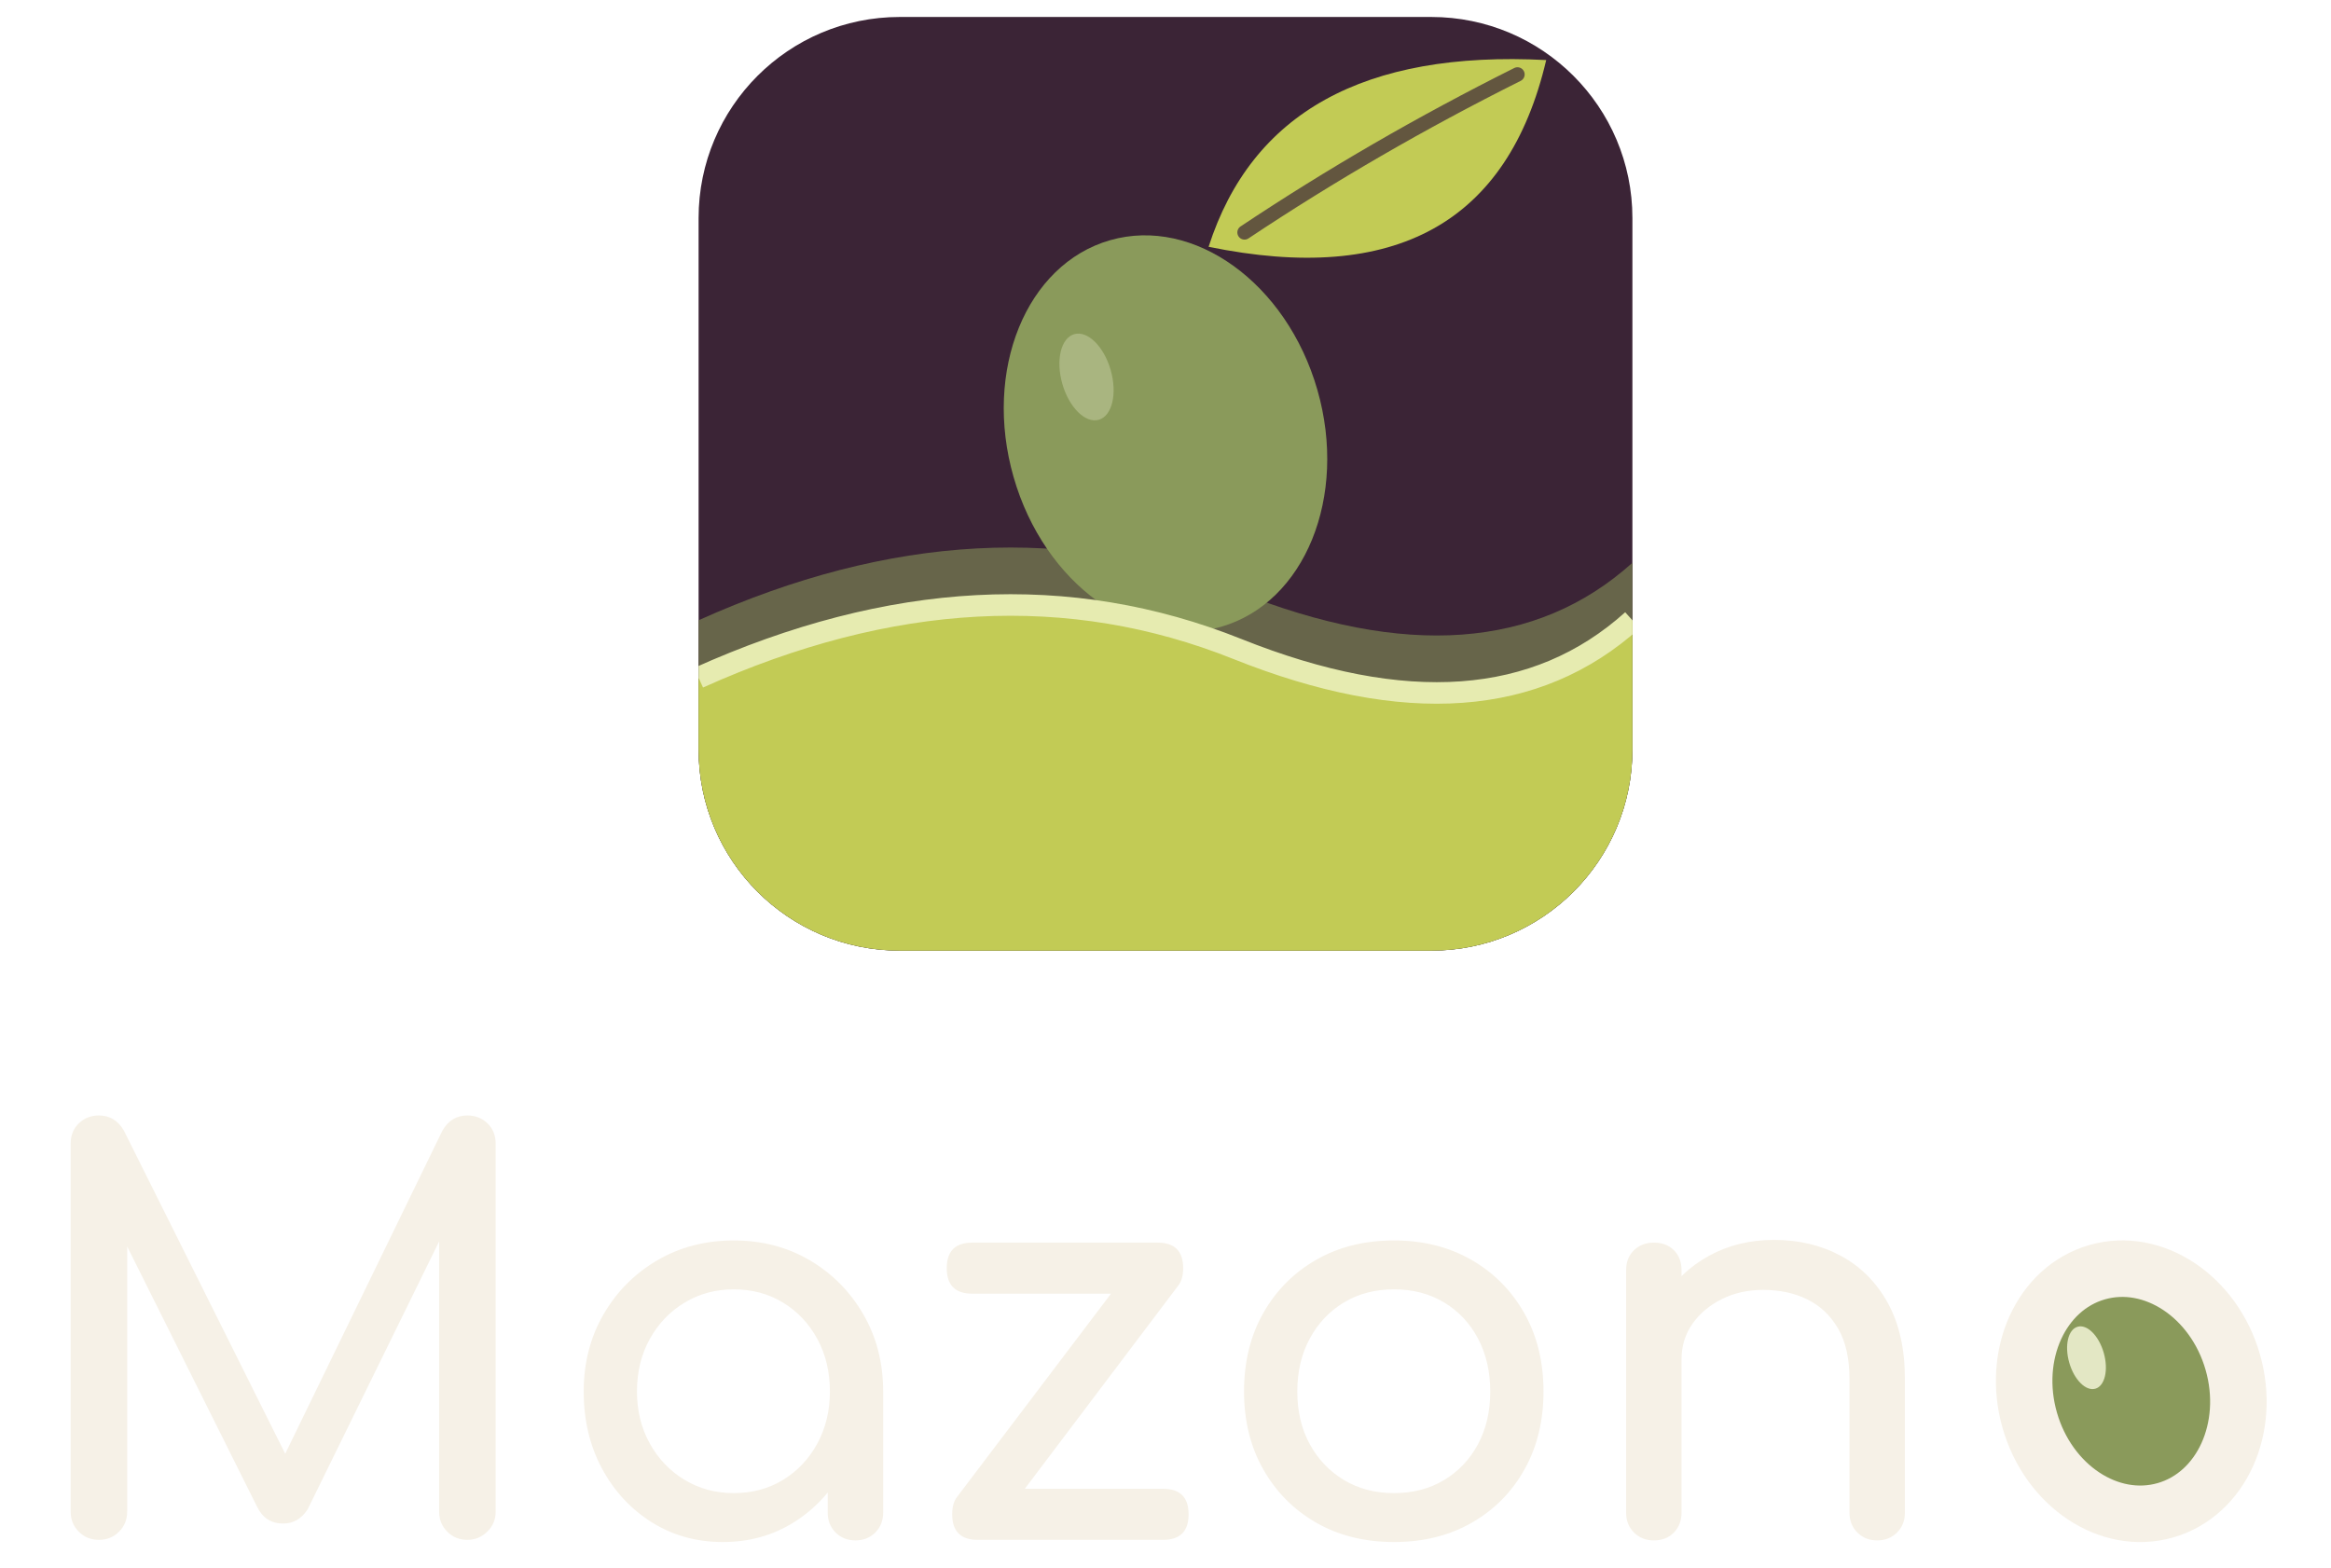
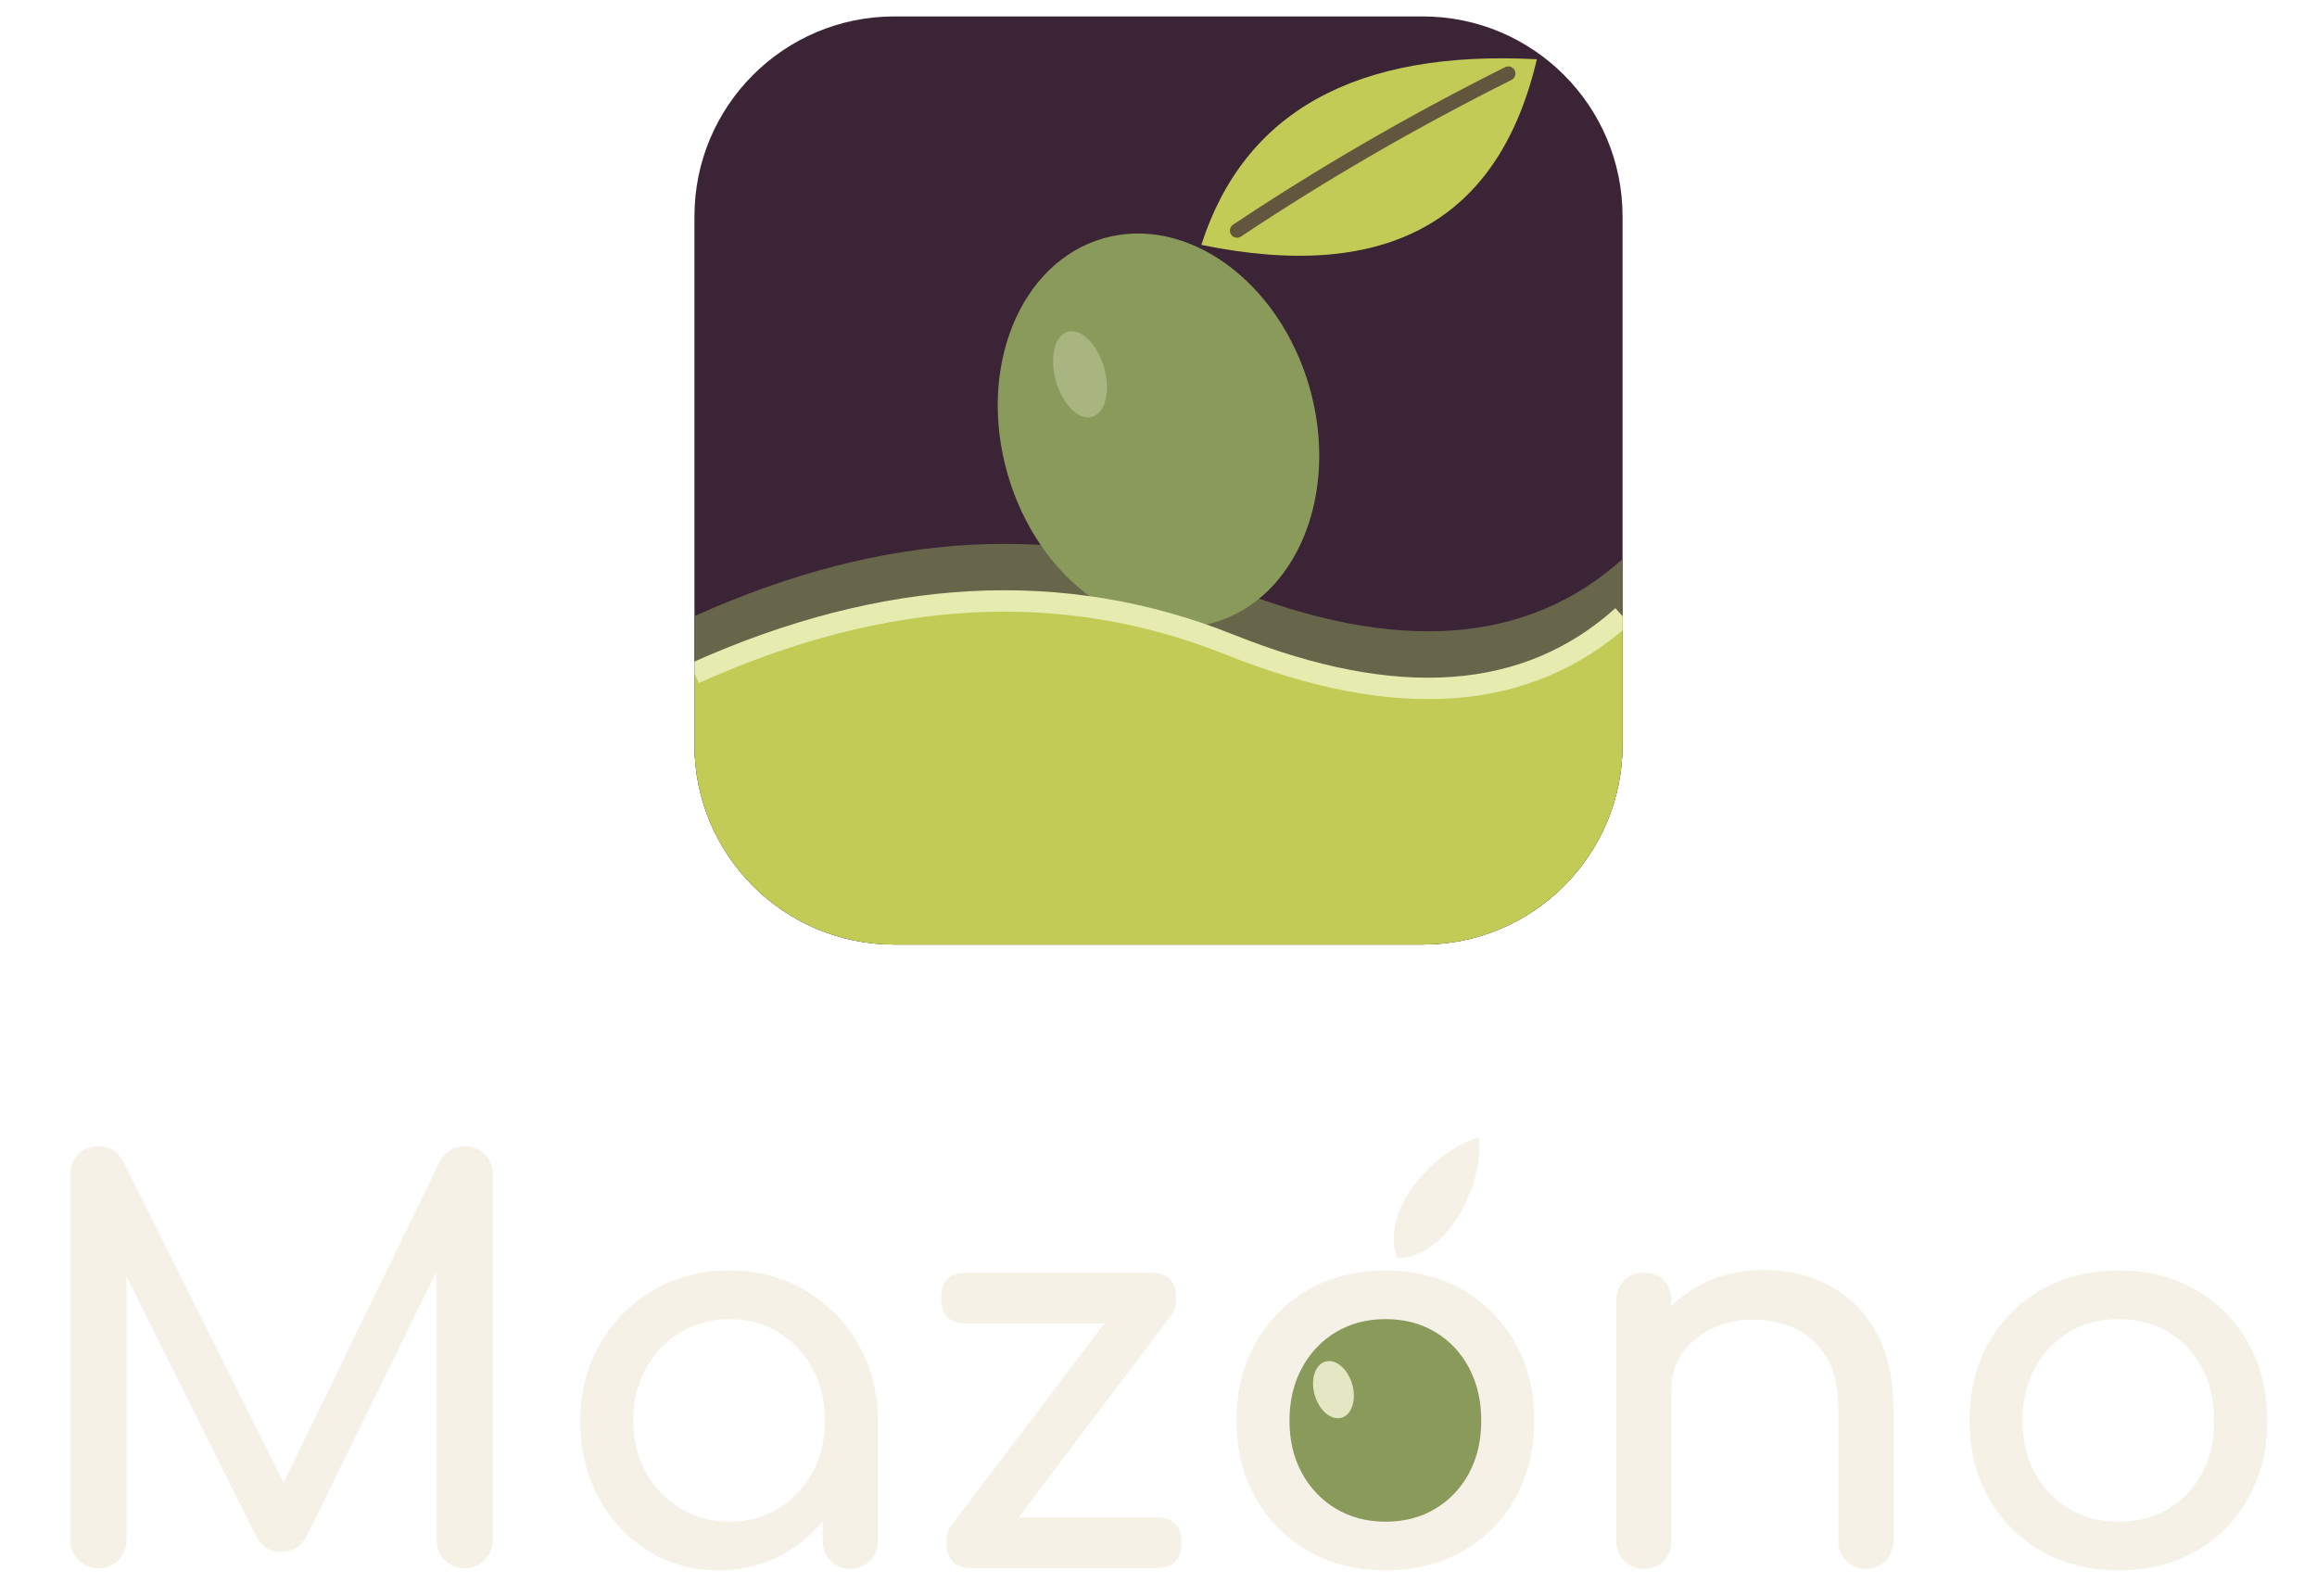
- <svg xmlns="http://www.w3.org/2000/svg" width="1072" height="721" viewBox="-30 -2833 4289 2883" role="img" aria-label="Mazono">
-   <g transform="translate(1255.4 -2802.6) scale(13.2169)">
+ <svg xmlns="http://www.w3.org/2000/svg" width="1072" height="738" viewBox="-30 -2903 4289 2953" role="img" aria-label="Mazono">
+   <g transform="translate(1255.4 -2872.6) scale(13.2169)">
    <defs>
      <clipPath id="logo-tile">
        <rect width="130" height="130" rx="28" />
      </clipPath>
    </defs>
    <g clip-path="url(#logo-tile)">
      <rect width="130" height="130" fill="#3B2436" />
    </g>
    <g clip-path="url(#logo-tile)">
      <path d="M0 84Q40 66 75 80T130 76V130H0Z" fill="#67654A" />
      <ellipse cx="65" cy="58" rx="22" ry="28" fill="#8A9A5B" transform="rotate(-16 65 58)" />
      <ellipse cx="56.6" cy="47.4" rx="3.5" ry="6.2" fill="#F2F5D6" opacity="0.3" transform="rotate(-16 65 58)" />
      <path d="M71 32Q80 4 118 6Q110 40 71 32Z" fill="#C2CB55" />
      <path d="M76 30Q94 18 114 8" fill="none" stroke="#3B2436" stroke-width="2" stroke-linecap="round" opacity="0.7" />
      <path d="M0 92Q40 74 75 88T130 84V130H0Z" fill="#C2CB55" />
      <path d="M0 92Q40 74 75 88T130 84" fill="none" stroke="#E6EBB0" stroke-width="3" />
    </g>
  </g>
-   <path d="M152.0 0Q130.0 0 115.0 -15.0Q100.0 -30 100.0 -52V-729Q100.0 -752 115.0 -766.5Q130.0 -781 152.0 -781Q182.0 -781 198.0 -753L511.0 -126H479.0L784.0 -753Q800.0 -781 830.0 -781Q852.0 -781 867.0 -766.5Q882.0 -752 882.0 -729V-52Q882.0 -30 866.5 -15.0Q851.0 0 830.0 0Q808.0 0 793.0 -15.0Q778.0 -30 778.0 -52V-585L798.0 -590L536.0 -56Q519.0 -30 491.0 -30Q458.0 -30 443.0 -61L184.0 -580L204.0 -585V-52Q204.0 -30 189.0 -15.0Q174.0 0 152.0 0Z M1300.0 4Q1227.0 4 1169.0 -32.5Q1111.0 -69 1077.5 -131.5Q1044.0 -194 1044.0 -273Q1044.0 -352 1080.5 -415.0Q1117.0 -478 1179.5 -514.5Q1242.0 -551 1320.0 -551Q1398.0 -551 1460.0 -514.5Q1522.0 -478 1558.5 -415.0Q1595.0 -352 1595.0 -273H1556.0Q1556.0 -194 1522.5 -131.5Q1489.0 -69 1431.0 -32.5Q1373.0 4 1300.0 4ZM1320.0 -86Q1371.0 -86 1411.0 -110.5Q1451.0 -135 1474.0 -177.5Q1497.0 -220 1497.0 -273Q1497.0 -327 1474.0 -369.5Q1451.0 -412 1411.0 -436.5Q1371.0 -461 1320.0 -461Q1270.0 -461 1229.5 -436.5Q1189.0 -412 1165.5 -369.5Q1142.0 -327 1142.0 -273Q1142.0 -220 1165.5 -177.5Q1189.0 -135 1229.5 -110.5Q1270.0 -86 1320.0 -86ZM1544.0 1Q1522.0 1 1507.5 -13.5Q1493.0 -28 1493.0 -50V-203L1512.0 -309L1595.0 -273V-50Q1595.0 -28 1580.5 -13.5Q1566.0 1 1544.0 1Z M1799.0 -19 1731.0 -79 2071.0 -528 2138.0 -468ZM1769.0 0Q1722.0 0 1722.0 -47Q1722.0 -94 1769.0 -94H2110.0Q2157.0 -94 2157.0 -47Q2157.0 0 2110.0 0ZM1759.0 -453Q1712.0 -453 1712.0 -500Q1712.0 -547 1759.0 -547H2100.0Q2147.0 -547 2147.0 -500Q2147.0 -453 2100.0 -453Z M2535.0 4Q2454.0 4 2392.0 -31.5Q2330.0 -67 2294.5 -129.5Q2259.0 -192 2259.0 -273Q2259.0 -355 2294.5 -417.5Q2330.0 -480 2392.0 -515.5Q2454.0 -551 2535.0 -551Q2615.0 -551 2677.0 -515.5Q2739.0 -480 2774.5 -417.5Q2810.0 -355 2810.0 -273Q2810.0 -192 2775.0 -129.5Q2740.0 -67 2678.0 -31.5Q2616.0 4 2535.0 4ZM2535.0 -86Q2587.0 -86 2627.0 -110.0Q2667.0 -134 2689.5 -176.0Q2712.0 -218 2712.0 -273Q2712.0 -328 2689.5 -370.5Q2667.0 -413 2627.0 -437.0Q2587.0 -461 2535.0 -461Q2483.0 -461 2443.0 -437.0Q2403.0 -413 2380.0 -370.5Q2357.0 -328 2357.0 -273Q2357.0 -218 2380.0 -176.0Q2403.0 -134 2443.0 -110.0Q2483.0 -86 2535.0 -86Z M3424.0 1Q3402.0 1 3387.5 -13.5Q3373.0 -28 3373.0 -50V-296Q3373.0 -353 3352.0 -389.0Q3331.0 -425 3295.5 -442.5Q3260.0 -460 3214.0 -460Q3172.0 -460 3138.0 -443.0Q3104.0 -426 3084.0 -397.5Q3064.0 -369 3064.0 -332H3001.0Q3001.0 -395 3031.5 -444.5Q3062.0 -494 3115.0 -523.0Q3168.0 -552 3234.0 -552Q3303.0 -552 3357.5 -522.5Q3412.0 -493 3443.5 -436.0Q3475.0 -379 3475.0 -296V-50Q3475.0 -28 3460.5 -13.5Q3446.0 1 3424.0 1ZM3013.0 1Q2991.0 1 2976.5 -13.5Q2962.0 -28 2962.0 -50V-496Q2962.0 -519 2976.5 -533.0Q2991.0 -547 3013.0 -547Q3036.0 -547 3050.0 -533.0Q3064.0 -519 3064.0 -496V-50Q3064.0 -28 3050.0 -13.5Q3036.0 1 3013.0 1Z" fill="#F6F1E7" />
-   <ellipse cx="3891.5" cy="-273.5" rx="194.3" ry="227.9" fill="#8A9A5B" stroke="#F6F1E7" stroke-width="104" transform="rotate(-16 3891.5 -273.5)" />
-   <ellipse cx="3829.3" cy="-355.5" rx="33.0" ry="59.3" fill="#F2F5D6" opacity="0.85" transform="rotate(-16 3891.5 -273.5)" />
+   <circle cx="2534.5" cy="-273.5" r="225.5" fill="#8A9A5B" />
+   <ellipse cx="2457.8" cy="-354.7" rx="36.1" ry="54.1" fill="#F2F5D6" opacity="0.85" transform="rotate(-16 2534.5 -273.5)" />
+   <path d="M152.0 0Q130.0 0 115.0 -15.0Q100.0 -30 100.0 -52V-729Q100.0 -752 115.0 -766.5Q130.0 -781 152.0 -781Q182.0 -781 198.0 -753L511.0 -126H479.0L784.0 -753Q800.0 -781 830.0 -781Q852.0 -781 867.0 -766.5Q882.0 -752 882.0 -729V-52Q882.0 -30 866.5 -15.0Q851.0 0 830.0 0Q808.0 0 793.0 -15.0Q778.0 -30 778.0 -52V-585L798.0 -590L536.0 -56Q519.0 -30 491.0 -30Q458.0 -30 443.0 -61L184.0 -580L204.0 -585V-52Q204.0 -30 189.0 -15.0Q174.0 0 152.0 0Z M1300.0 4Q1227.0 4 1169.0 -32.5Q1111.0 -69 1077.5 -131.5Q1044.0 -194 1044.0 -273Q1044.0 -352 1080.5 -415.0Q1117.0 -478 1179.5 -514.5Q1242.0 -551 1320.0 -551Q1398.0 -551 1460.0 -514.5Q1522.0 -478 1558.5 -415.0Q1595.0 -352 1595.0 -273H1556.0Q1556.0 -194 1522.5 -131.5Q1489.0 -69 1431.0 -32.5Q1373.0 4 1300.0 4ZM1320.0 -86Q1371.0 -86 1411.0 -110.5Q1451.0 -135 1474.0 -177.5Q1497.0 -220 1497.0 -273Q1497.0 -327 1474.0 -369.5Q1451.0 -412 1411.0 -436.5Q1371.0 -461 1320.0 -461Q1270.0 -461 1229.5 -436.5Q1189.0 -412 1165.5 -369.5Q1142.0 -327 1142.0 -273Q1142.0 -220 1165.5 -177.5Q1189.0 -135 1229.5 -110.5Q1270.0 -86 1320.0 -86ZM1544.0 1Q1522.0 1 1507.5 -13.5Q1493.0 -28 1493.0 -50V-203L1512.0 -309L1595.0 -273V-50Q1595.0 -28 1580.5 -13.5Q1566.0 1 1544.0 1Z M1799.0 -19 1731.0 -79 2071.0 -528 2138.0 -468ZM1769.0 0Q1722.0 0 1722.0 -47Q1722.0 -94 1769.0 -94H2110.0Q2157.0 -94 2157.0 -47Q2157.0 0 2110.0 0ZM1759.0 -453Q1712.0 -453 1712.0 -500Q1712.0 -547 1759.0 -547H2100.0Q2147.0 -547 2147.0 -500Q2147.0 -453 2100.0 -453Z M2535.0 4Q2454.0 4 2392.0 -31.5Q2330.0 -67 2294.5 -129.5Q2259.0 -192 2259.0 -273Q2259.0 -355 2294.5 -417.5Q2330.0 -480 2392.0 -515.5Q2454.0 -551 2535.0 -551Q2615.0 -551 2677.0 -515.5Q2739.0 -480 2774.5 -417.5Q2810.0 -355 2810.0 -273Q2810.0 -192 2775.0 -129.5Q2740.0 -67 2678.0 -31.5Q2616.0 4 2535.0 4ZM2535.0 -86Q2587.0 -86 2627.0 -110.0Q2667.0 -134 2689.5 -176.0Q2712.0 -218 2712.0 -273Q2712.0 -328 2689.5 -370.5Q2667.0 -413 2627.0 -437.0Q2587.0 -461 2535.0 -461Q2483.0 -461 2443.0 -437.0Q2403.0 -413 2380.0 -370.5Q2357.0 -328 2357.0 -273Q2357.0 -218 2380.0 -176.0Q2403.0 -134 2443.0 -110.0Q2483.0 -86 2535.0 -86Z M3424.0 1Q3402.0 1 3387.5 -13.5Q3373.0 -28 3373.0 -50V-296Q3373.0 -353 3352.0 -389.0Q3331.0 -425 3295.5 -442.5Q3260.0 -460 3214.0 -460Q3172.0 -460 3138.0 -443.0Q3104.0 -426 3084.0 -397.5Q3064.0 -369 3064.0 -332H3001.0Q3001.0 -395 3031.5 -444.5Q3062.0 -494 3115.0 -523.0Q3168.0 -552 3234.0 -552Q3303.0 -552 3357.5 -522.5Q3412.0 -493 3443.5 -436.0Q3475.0 -379 3475.0 -296V-50Q3475.0 -28 3460.5 -13.5Q3446.0 1 3424.0 1ZM3013.0 1Q2991.0 1 2976.5 -13.5Q2962.0 -28 2962.0 -50V-496Q2962.0 -519 2976.5 -533.0Q2991.0 -547 3013.0 -547Q3036.0 -547 3050.0 -533.0Q3064.0 -519 3064.0 -496V-50Q3064.0 -28 3050.0 -13.5Q3036.0 1 3013.0 1Z M3892.0 4Q3811.0 4 3749.0 -31.5Q3687.0 -67 3651.5 -129.5Q3616.0 -192 3616.0 -273Q3616.0 -355 3651.5 -417.5Q3687.0 -480 3749.0 -515.5Q3811.0 -551 3892.0 -551Q3972.0 -551 4034.0 -515.5Q4096.0 -480 4131.5 -417.5Q4167.0 -355 4167.0 -273Q4167.0 -192 4132.0 -129.5Q4097.0 -67 4035.0 -31.5Q3973.0 4 3892.0 4ZM3892.0 -86Q3944.0 -86 3984.0 -110.0Q4024.0 -134 4046.5 -176.0Q4069.0 -218 4069.0 -273Q4069.0 -328 4046.5 -370.5Q4024.0 -413 3984.0 -437.0Q3944.0 -461 3892.0 -461Q3840.0 -461 3800.0 -437.0Q3760.0 -413 3737.0 -370.5Q3714.0 -328 3714.0 -273Q3714.0 -218 3737.0 -176.0Q3760.0 -134 3800.0 -110.0Q3840.0 -86 3892.0 -86Z" fill="#F6F1E7" />
+   <path d="M0 0C73 -49 61 -194 0 -270C-61 -194 -73 -49 0 0Z" fill="#F6F1E7" transform="translate(2557 -574) rotate(34)" />
</svg>
